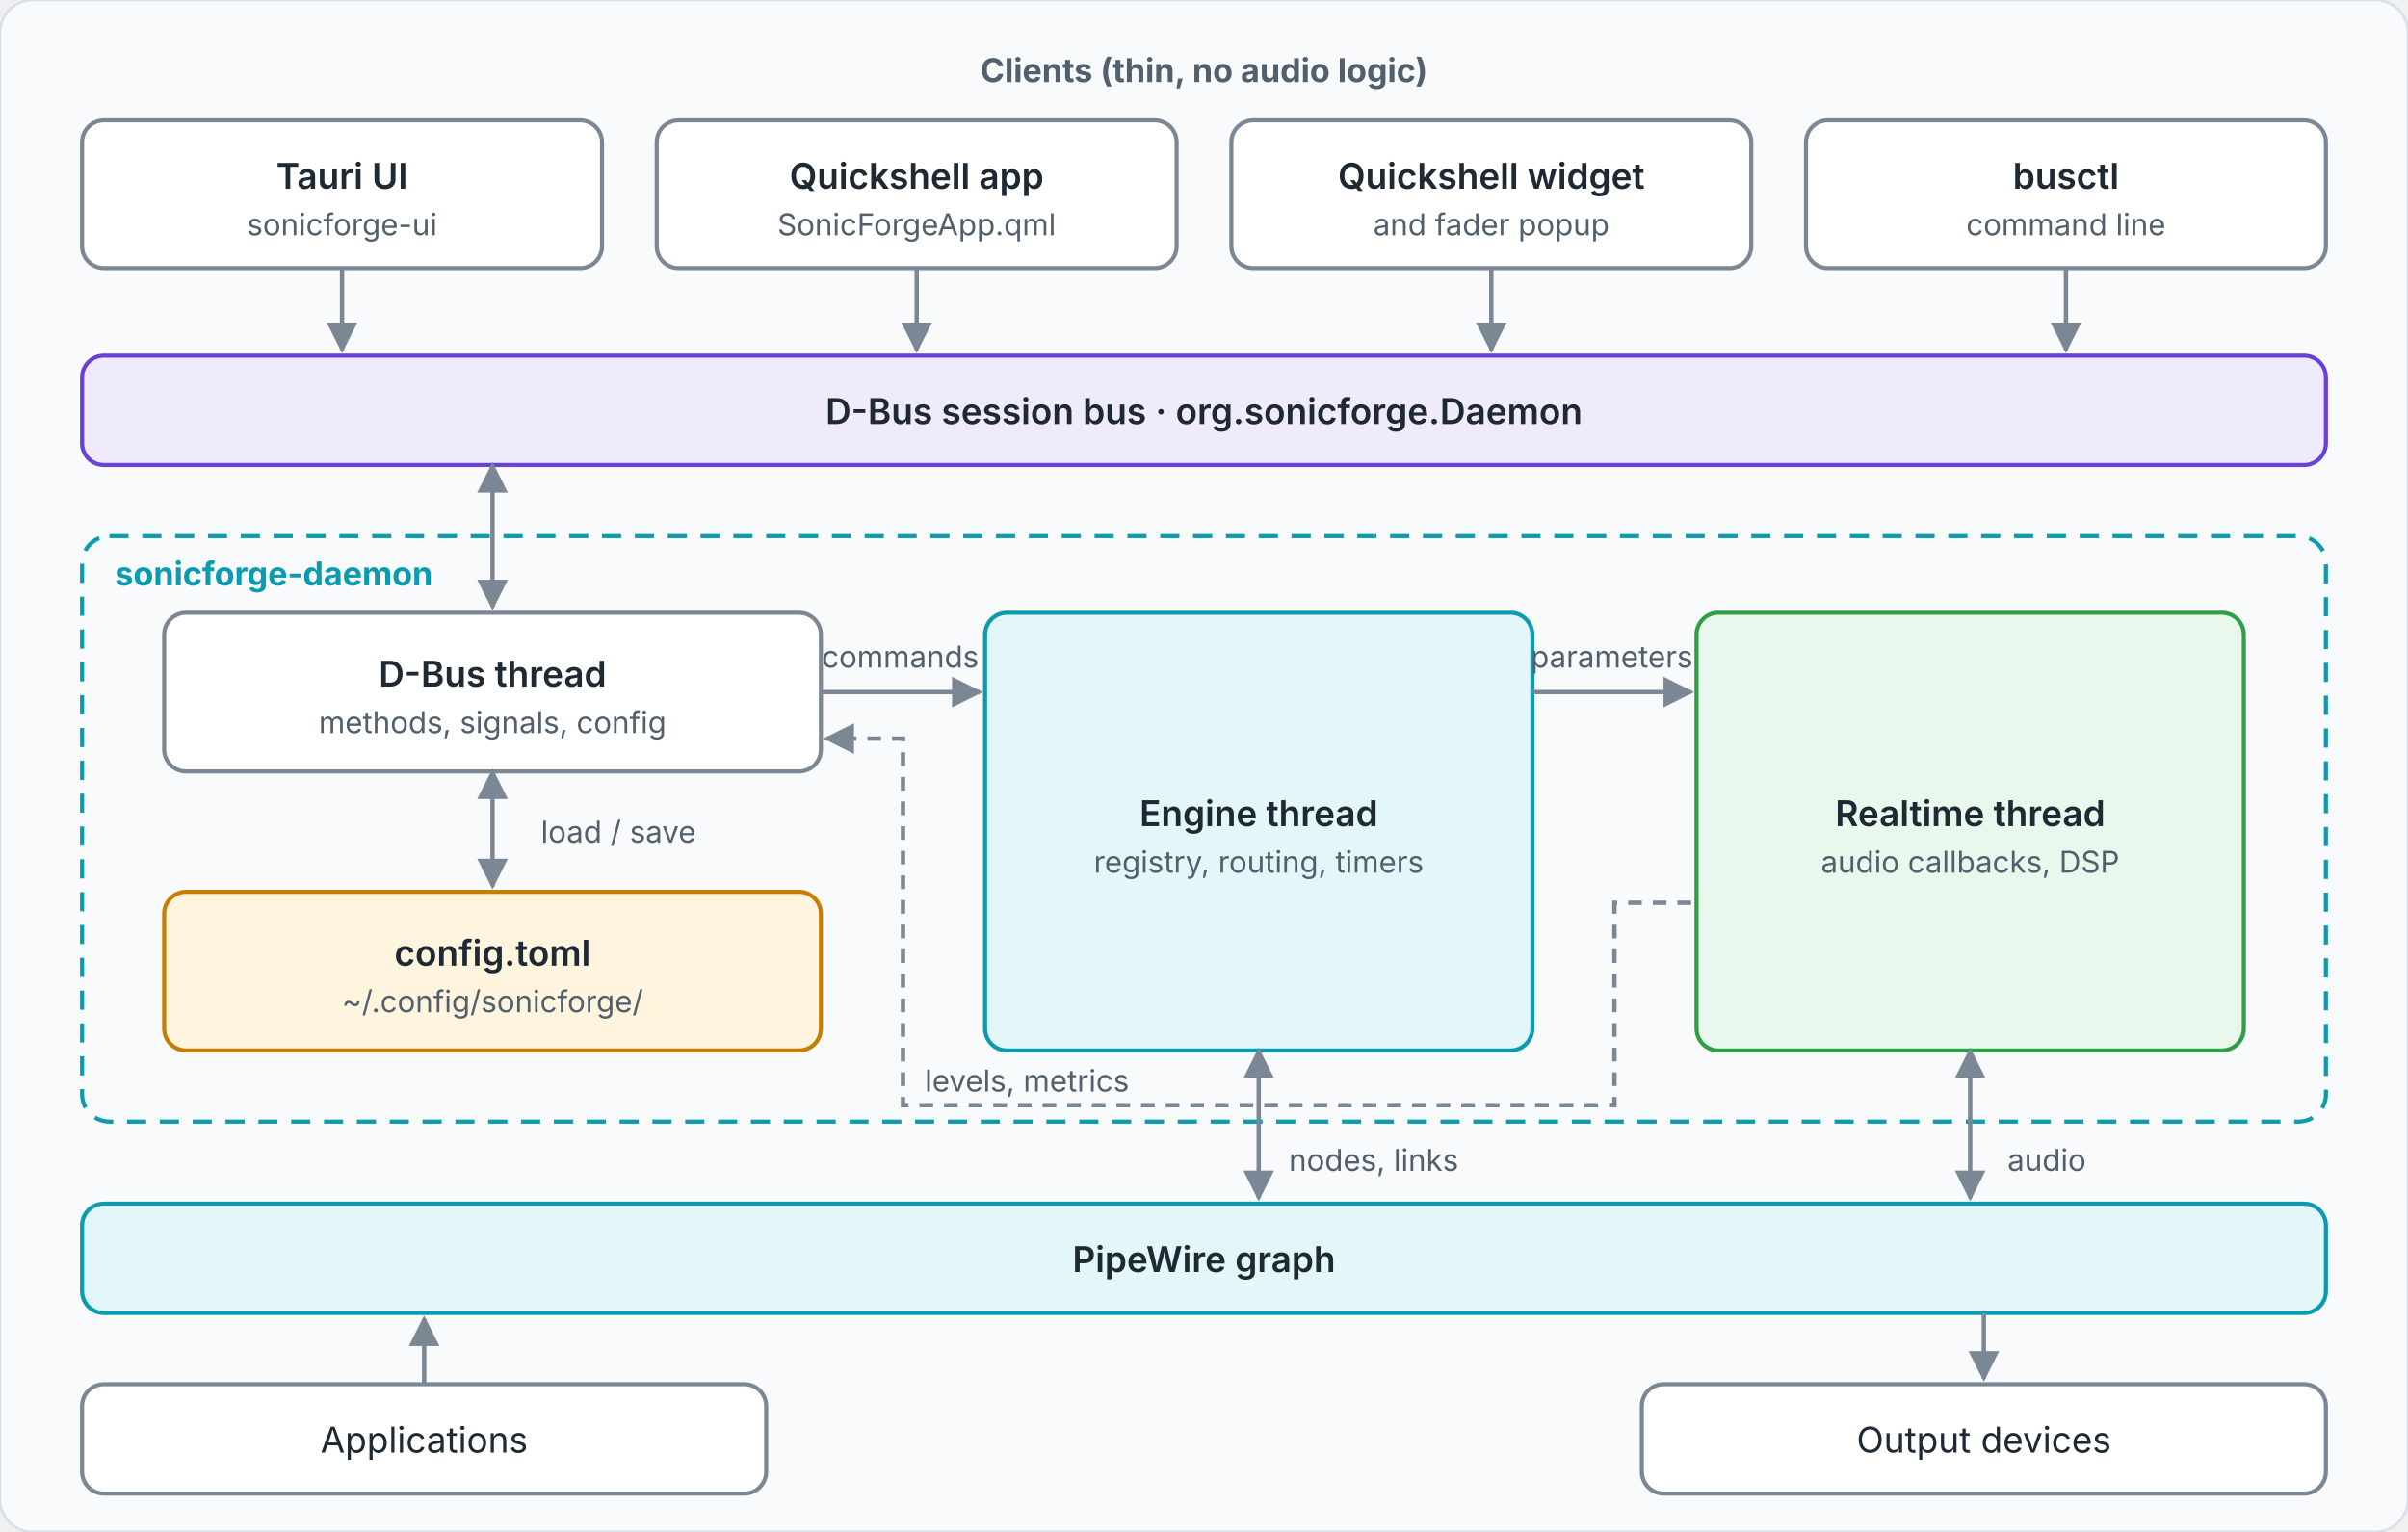
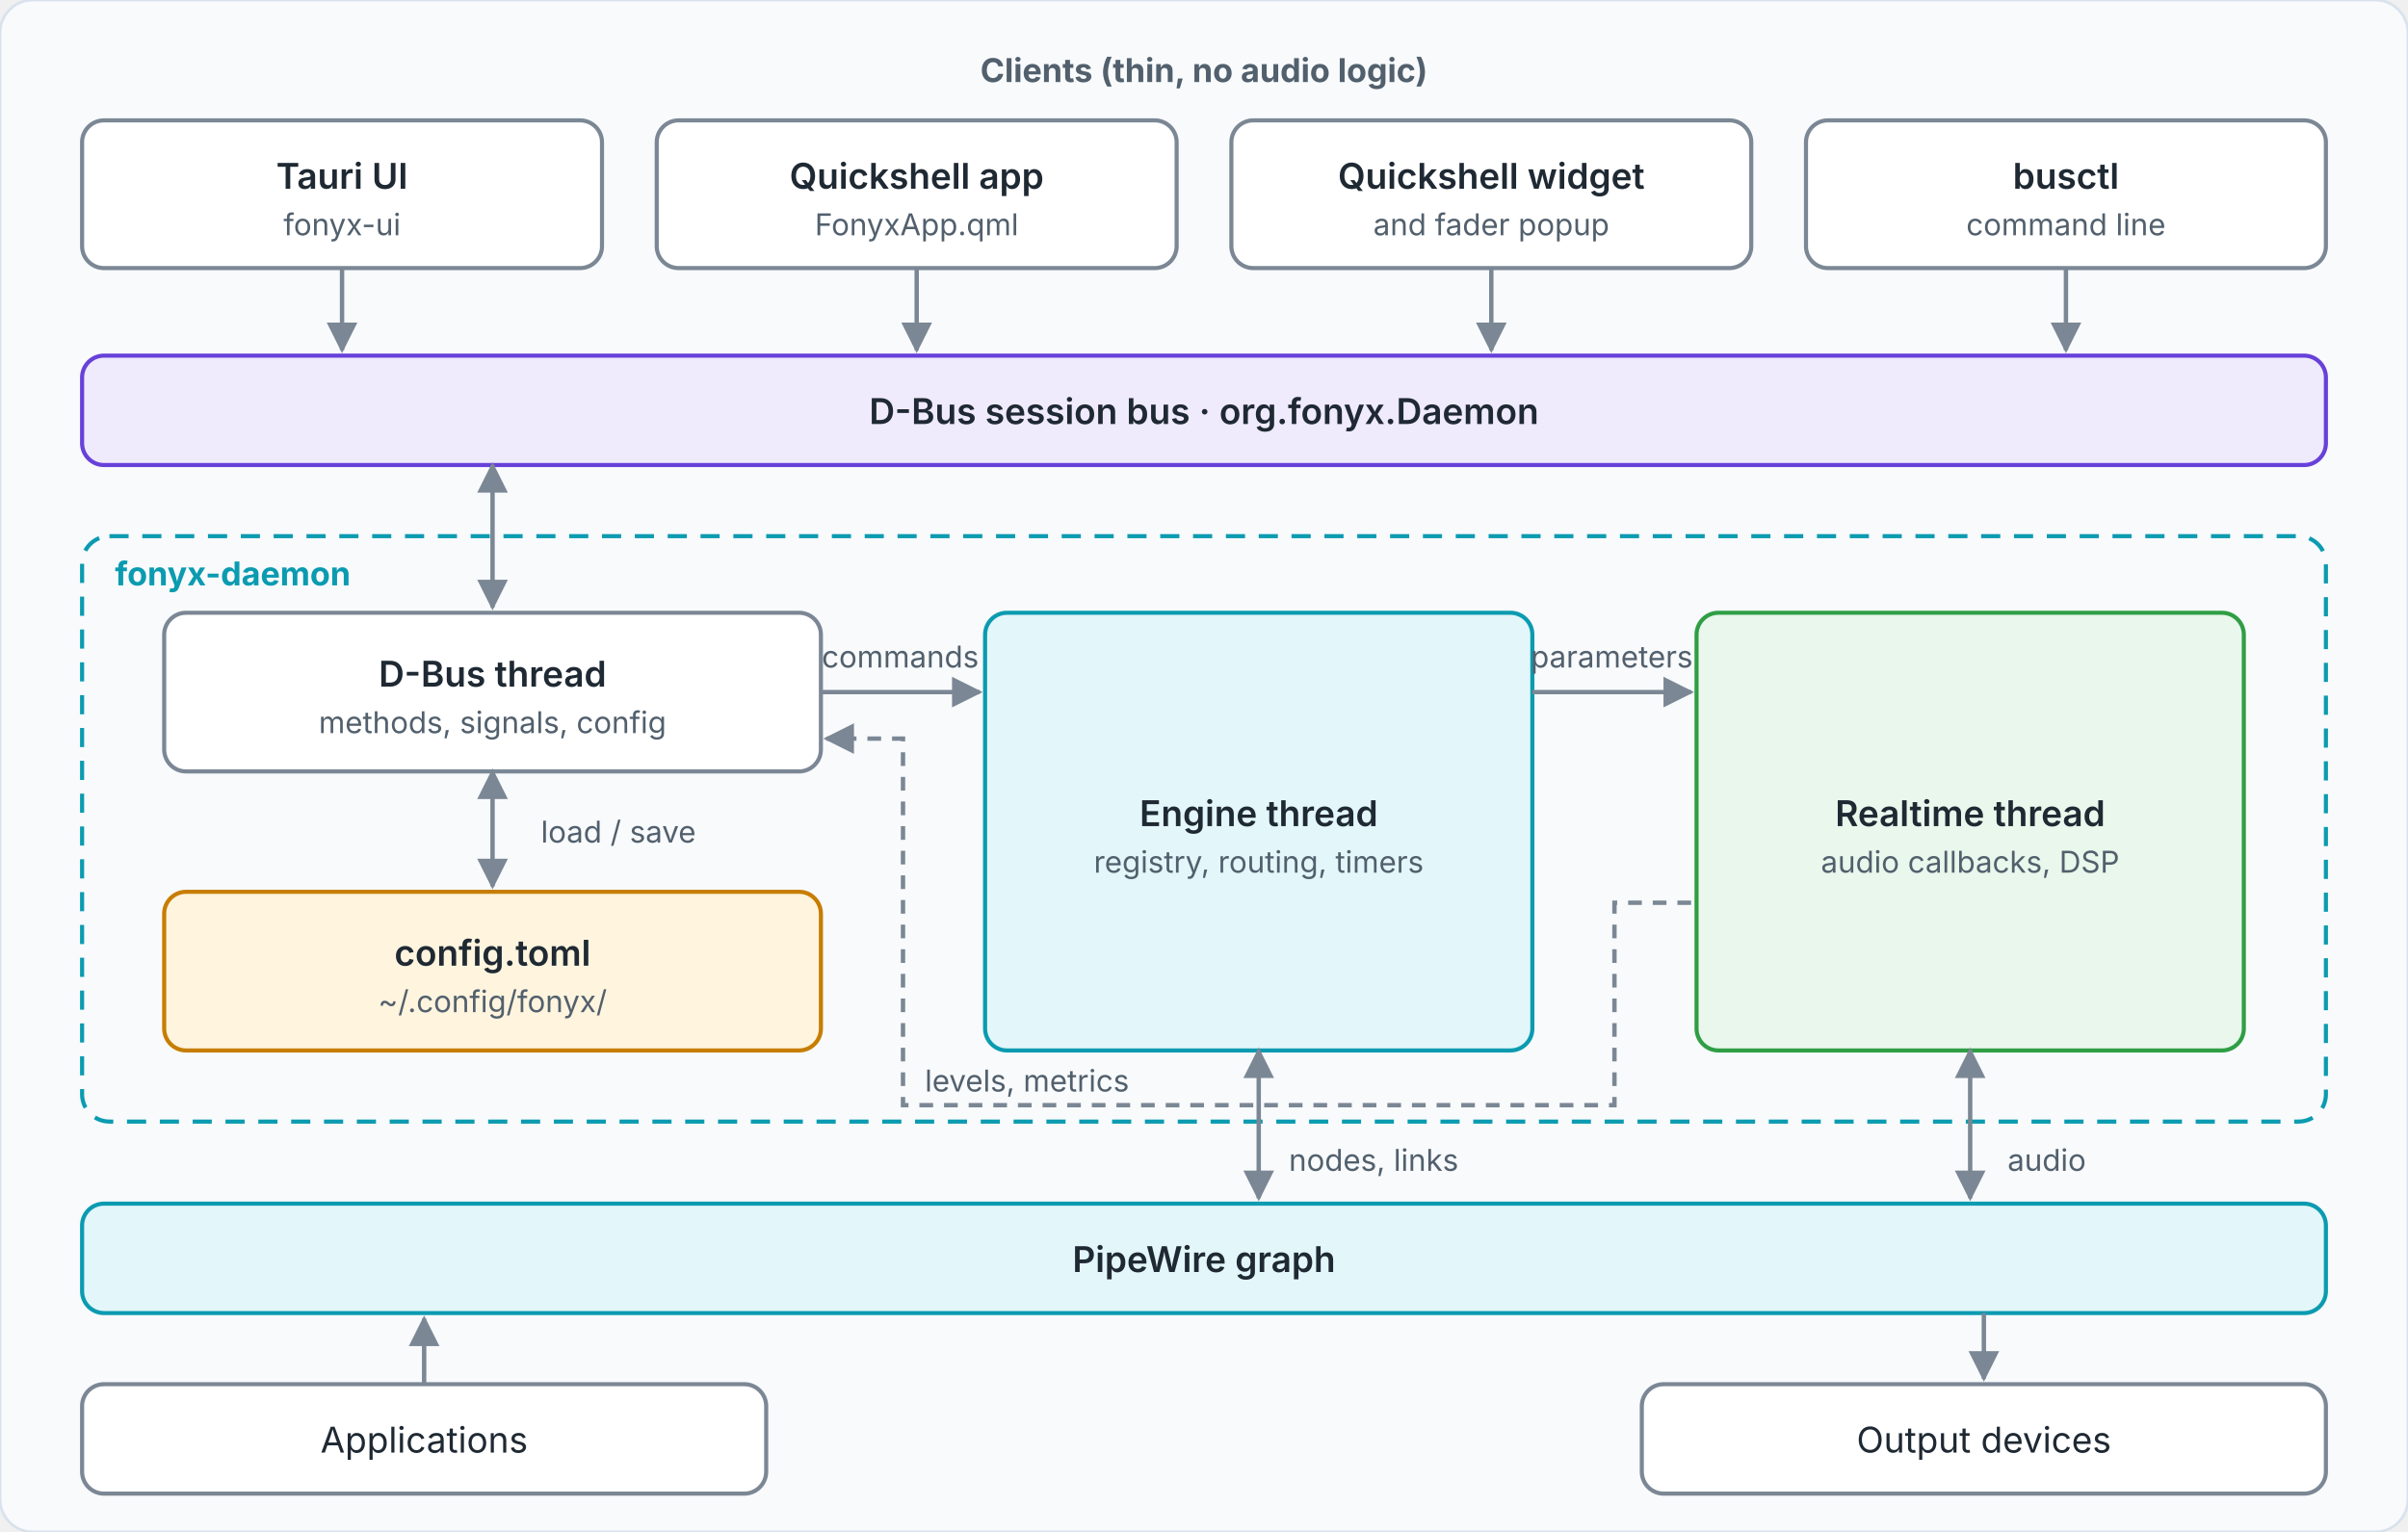
- <svg xmlns="http://www.w3.org/2000/svg" viewBox="0 0 880 560" width="880" height="560" font-family="Inter, 'Segoe UI', Helvetica, Arial, sans-serif" role="img" aria-label="SonicForge architecture: clients call the daemon over D-Bus; the daemon owns the PipeWire graph">
+ <svg xmlns="http://www.w3.org/2000/svg" viewBox="0 0 880 560" width="880" height="560" font-family="Inter, 'Segoe UI', Helvetica, Arial, sans-serif" role="img" aria-label="Fonyx architecture: clients call the daemon over D-Bus; the daemon owns the PipeWire graph">
  <defs>
    <marker id="a" viewBox="0 0 10 10" refX="9" refY="5" markerWidth="7" markerHeight="7" orient="auto-start-reverse">
      <path d="M0 0L10 5L0 10z" fill="#7b8794" />
    </marker>
  </defs>
  <rect width="880" height="560" rx="12" fill="#f8fafc" stroke="#d9e2ec" />
  <text x="440" y="30" font-size="12" font-weight="700" fill="#52606d" text-anchor="middle">Clients (thin, no audio logic)</text>
  <rect x="30" y="44" width="190" height="54" rx="8" fill="#ffffff" stroke="#7b8794" stroke-width="1.5" />
  <text x="125.0" y="69.0" font-size="13" font-weight="600" fill="#1f2933" text-anchor="middle">Tauri UI</text>
-   <text x="125.0" y="86.0" font-size="11" font-weight="400" fill="#52606d" text-anchor="middle">sonicforge-ui</text>
+   <text x="125.0" y="86.0" font-size="11" font-weight="400" fill="#52606d" text-anchor="middle">fonyx-ui</text>
  <path d="M125.0 98 L125.0 128" fill="none" stroke="#7b8794" stroke-width="1.6" marker-end="url(#a)" />
  <rect x="240" y="44" width="190" height="54" rx="8" fill="#ffffff" stroke="#7b8794" stroke-width="1.5" />
  <text x="335.0" y="69.0" font-size="13" font-weight="600" fill="#1f2933" text-anchor="middle">Quickshell app</text>
-   <text x="335.0" y="86.0" font-size="11" font-weight="400" fill="#52606d" text-anchor="middle">SonicForgeApp.qml</text>
+   <text x="335.0" y="86.0" font-size="11" font-weight="400" fill="#52606d" text-anchor="middle">FonyxApp.qml</text>
  <path d="M335.0 98 L335.0 128" fill="none" stroke="#7b8794" stroke-width="1.6" marker-end="url(#a)" />
  <rect x="450" y="44" width="190" height="54" rx="8" fill="#ffffff" stroke="#7b8794" stroke-width="1.5" />
  <text x="545.0" y="69.0" font-size="13" font-weight="600" fill="#1f2933" text-anchor="middle">Quickshell widget</text>
  <text x="545.0" y="86.0" font-size="11" font-weight="400" fill="#52606d" text-anchor="middle">and fader popup</text>
  <path d="M545.0 98 L545.0 128" fill="none" stroke="#7b8794" stroke-width="1.6" marker-end="url(#a)" />
  <rect x="660" y="44" width="190" height="54" rx="8" fill="#ffffff" stroke="#7b8794" stroke-width="1.5" />
  <text x="755.0" y="69.0" font-size="13" font-weight="600" fill="#1f2933" text-anchor="middle">busctl</text>
  <text x="755.0" y="86.0" font-size="11" font-weight="400" fill="#52606d" text-anchor="middle">command line</text>
  <path d="M755.0 98 L755.0 128" fill="none" stroke="#7b8794" stroke-width="1.6" marker-end="url(#a)" />
  <rect x="30" y="130" width="820" height="40" rx="8" fill="#efeafc" stroke="#6741d9" stroke-width="1.5" />
-   <text x="440.0" y="155.0" font-size="13" font-weight="600" fill="#1f2933" text-anchor="middle">D-Bus session bus   ·   org.sonicforge.Daemon</text>
+   <text x="440.0" y="155.0" font-size="13" font-weight="600" fill="#1f2933" text-anchor="middle">D-Bus session bus   ·   org.fonyx.Daemon</text>
  <path d="M180 170 L180 222" fill="none" stroke="#7b8794" stroke-width="1.6" marker-end="url(#a)" marker-start="url(#a)" />
  <rect x="30" y="196" width="820" height="214" rx="10" fill="none" stroke="#0b9bb0" stroke-width="1.5" stroke-dasharray="7 5" />
-   <text x="42" y="214" font-size="12" font-weight="700" fill="#0b9bb0" text-anchor="start">sonicforge-daemon</text>
+   <text x="42" y="214" font-size="12" font-weight="700" fill="#0b9bb0" text-anchor="start">fonyx-daemon</text>
  <rect x="60" y="224" width="240" height="58" rx="8" fill="#ffffff" stroke="#7b8794" stroke-width="1.5" />
  <text x="180.0" y="251.0" font-size="13" font-weight="600" fill="#1f2933" text-anchor="middle">D-Bus thread</text>
  <text x="180.0" y="268.0" font-size="11" font-weight="400" fill="#52606d" text-anchor="middle">methods, signals, config</text>
  <rect x="60" y="326" width="240" height="58" rx="8" fill="#fff4de" stroke="#c77d00" stroke-width="1.5" />
  <text x="180.0" y="353.0" font-size="13" font-weight="600" fill="#1f2933" text-anchor="middle">config.toml</text>
-   <text x="180.0" y="370.0" font-size="11" font-weight="400" fill="#52606d" text-anchor="middle">~/.config/sonicforge/</text>
+   <text x="180.0" y="370.0" font-size="11" font-weight="400" fill="#52606d" text-anchor="middle">~/.config/fonyx/</text>
  <path d="M180 282 L180 324" fill="none" stroke="#7b8794" stroke-width="1.6" marker-end="url(#a)" marker-start="url(#a)" />
  <text x="226" y="308" font-size="11" font-weight="400" fill="#52606d" text-anchor="middle">load / save</text>
  <rect x="360" y="224" width="200" height="160" rx="8" fill="#e3f6f9" stroke="#0b9bb0" stroke-width="1.5" />
  <text x="460.0" y="302.0" font-size="13" font-weight="600" fill="#1f2933" text-anchor="middle">Engine thread</text>
  <text x="460.0" y="319.0" font-size="11" font-weight="400" fill="#52606d" text-anchor="middle">registry, routing, timers</text>
  <path d="M300 253 L358 253" fill="none" stroke="#7b8794" stroke-width="1.6" marker-end="url(#a)" />
  <text x="329" y="244" font-size="11" font-weight="400" fill="#52606d" text-anchor="middle">commands</text>
  <rect x="620" y="224" width="200" height="160" rx="8" fill="#e9f7ec" stroke="#2f9e44" stroke-width="1.5" />
  <text x="720.0" y="302.0" font-size="13" font-weight="600" fill="#1f2933" text-anchor="middle">Realtime thread</text>
  <text x="720.0" y="319.0" font-size="11" font-weight="400" fill="#52606d" text-anchor="middle">audio callbacks, DSP</text>
  <path d="M560 253 L618 253" fill="none" stroke="#7b8794" stroke-width="1.6" marker-end="url(#a)" />
  <text x="589" y="244" font-size="11" font-weight="400" fill="#52606d" text-anchor="middle">parameters</text>
  <path d="M618 330 L590 330 L590 404 L330 404 L330 270 L302 270" fill="none" stroke="#7b8794" stroke-width="1.6" marker-end="url(#a)" stroke-dasharray="5 4" />
  <text x="338" y="399" font-size="11" font-weight="400" fill="#52606d" text-anchor="start">levels, metrics</text>
  <path d="M460 384 L460 438" fill="none" stroke="#7b8794" stroke-width="1.6" marker-end="url(#a)" marker-start="url(#a)" />
  <text x="502" y="428" font-size="11" font-weight="400" fill="#52606d" text-anchor="middle">nodes, links</text>
  <path d="M720 384 L720 438" fill="none" stroke="#7b8794" stroke-width="1.6" marker-end="url(#a)" marker-start="url(#a)" />
  <text x="748" y="428" font-size="11" font-weight="400" fill="#52606d" text-anchor="middle">audio</text>
  <rect x="30" y="440" width="820" height="40" rx="8" fill="#e3f6f9" stroke="#0b9bb0" stroke-width="1.5" />
  <text x="440.0" y="465.0" font-size="13" font-weight="600" fill="#1f2933" text-anchor="middle">PipeWire graph</text>
  <rect x="30" y="506" width="250" height="40" rx="8" fill="#ffffff" stroke="#7b8794" stroke-width="1.5" />
  <text x="155.0" y="531.0" font-size="13" font-weight="400" fill="#1f2933" text-anchor="middle">Applications</text>
  <path d="M155 506 L155 482" fill="none" stroke="#7b8794" stroke-width="1.6" marker-end="url(#a)" />
  <rect x="600" y="506" width="250" height="40" rx="8" fill="#ffffff" stroke="#7b8794" stroke-width="1.5" />
  <text x="725.0" y="531.0" font-size="13" font-weight="400" fill="#1f2933" text-anchor="middle">Output devices</text>
  <path d="M725 480 L725 504" fill="none" stroke="#7b8794" stroke-width="1.6" marker-end="url(#a)" />
</svg>
